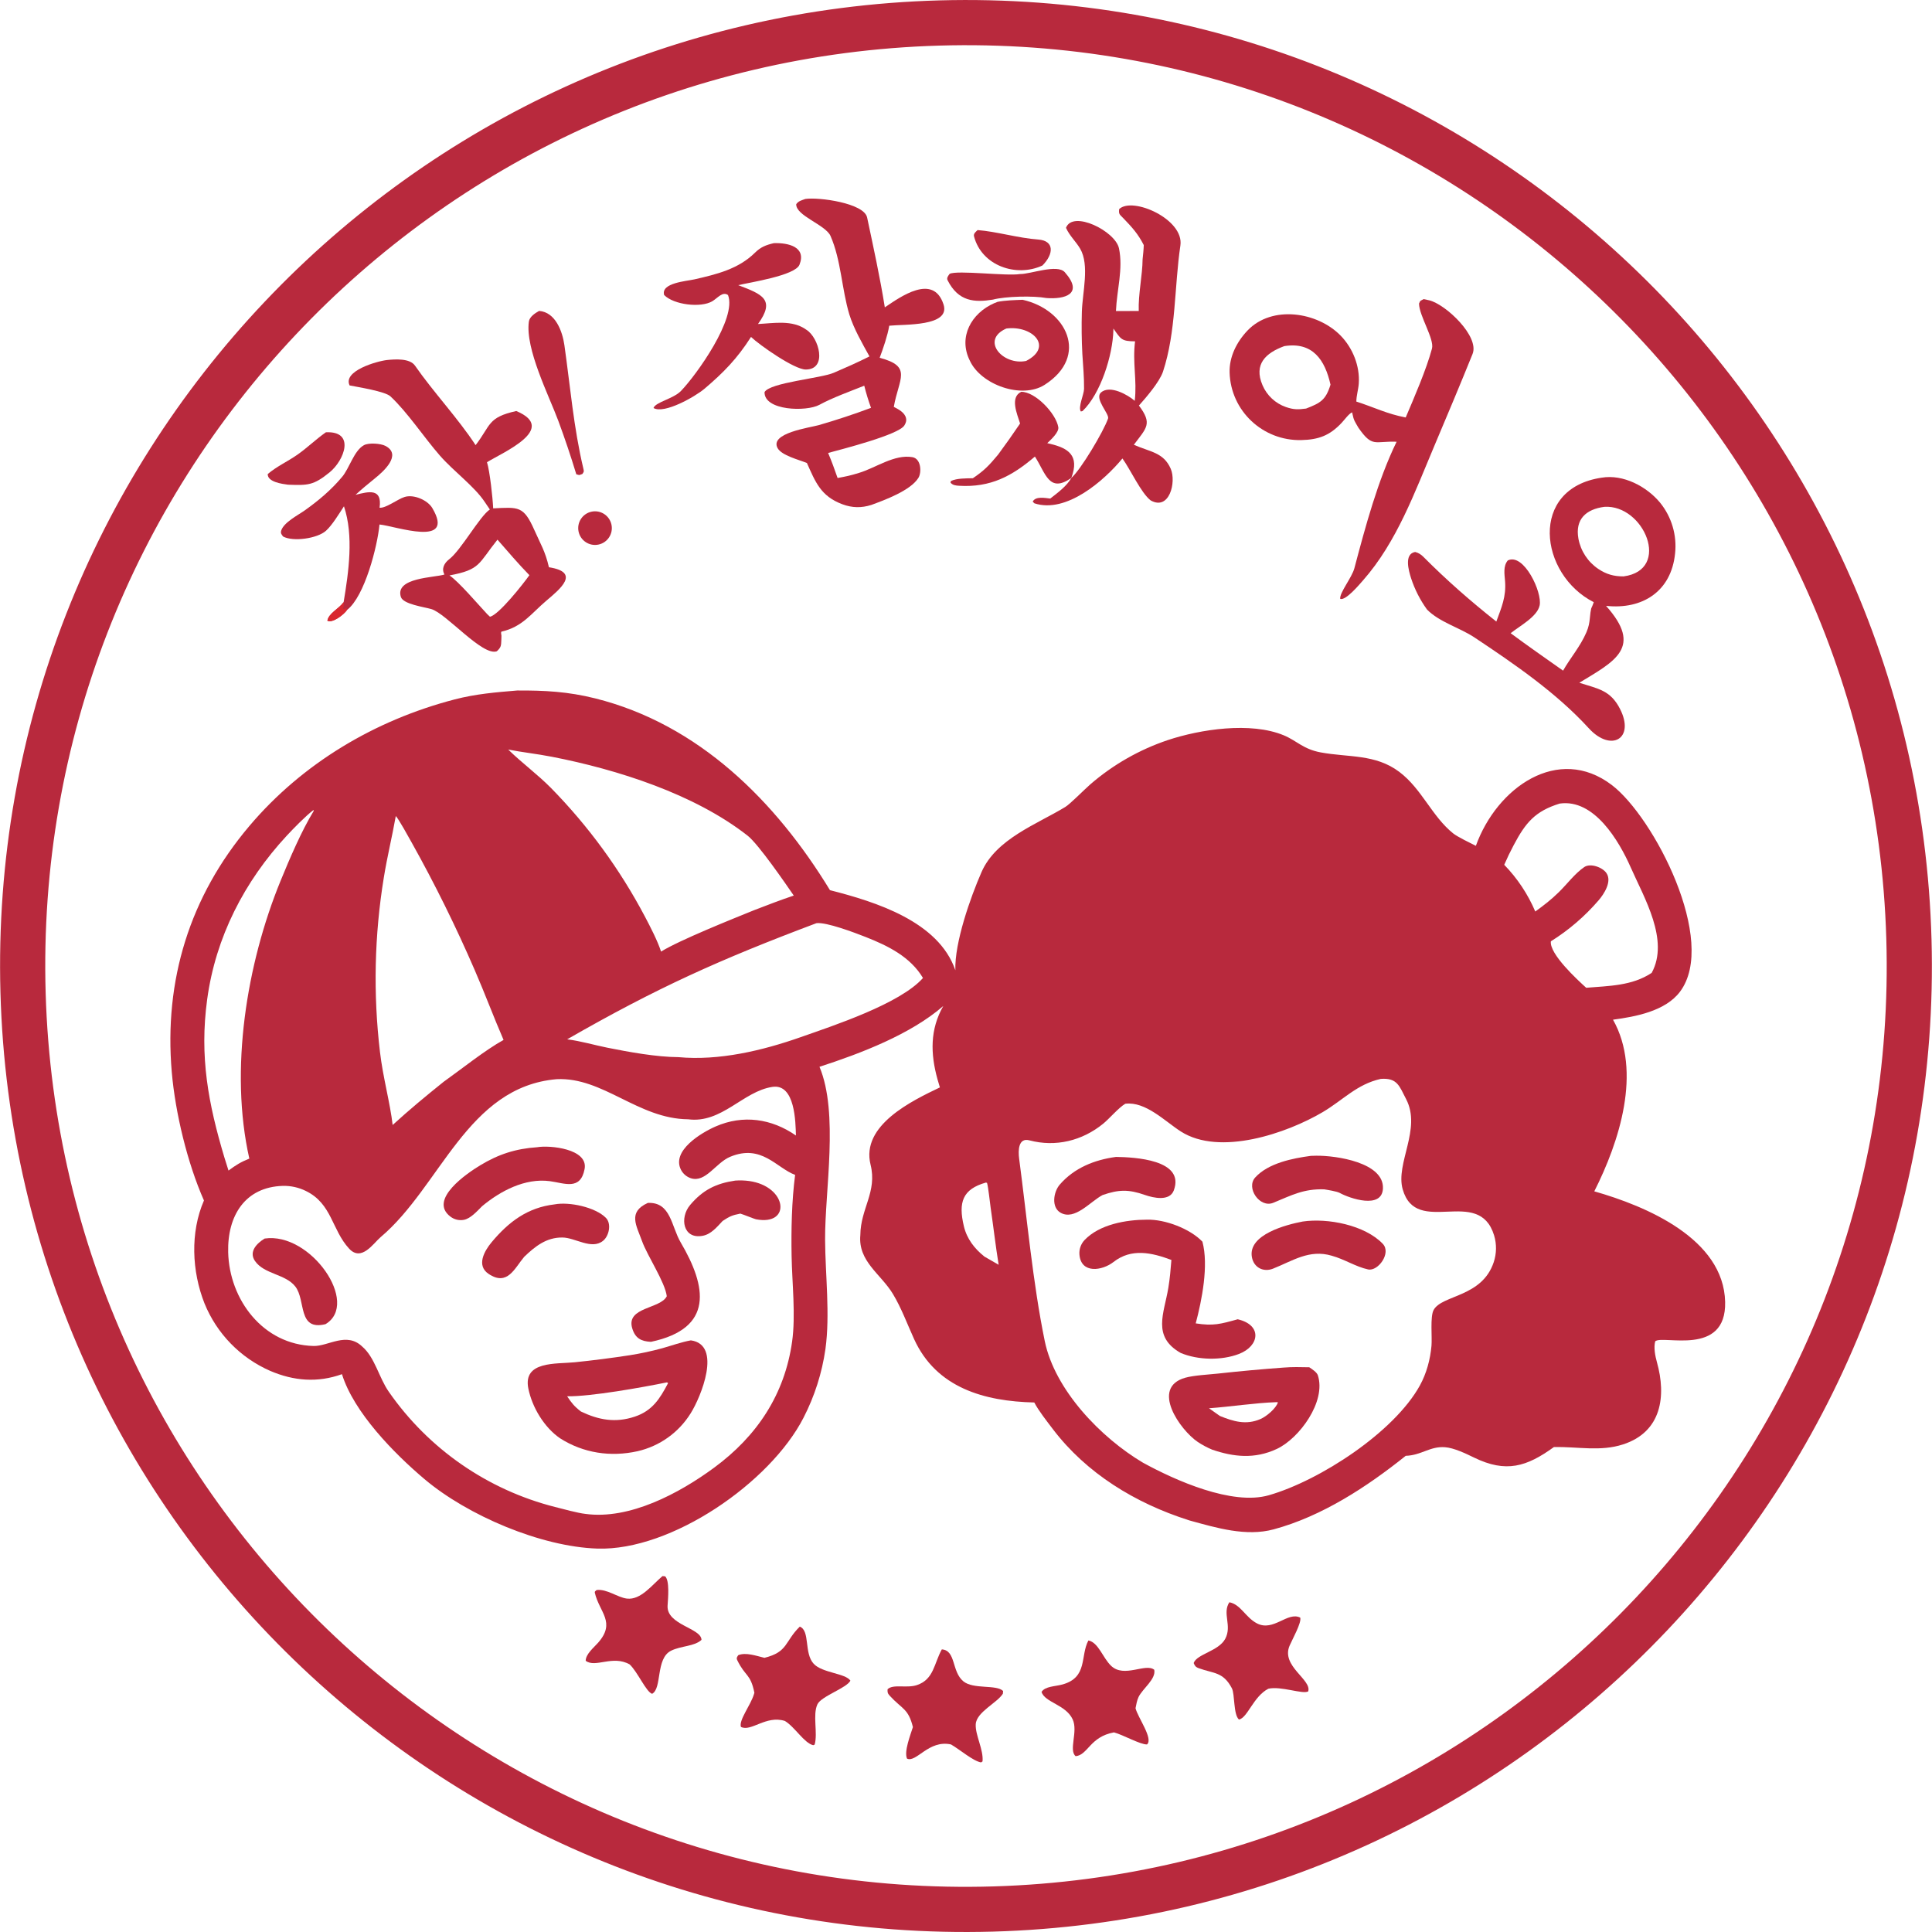
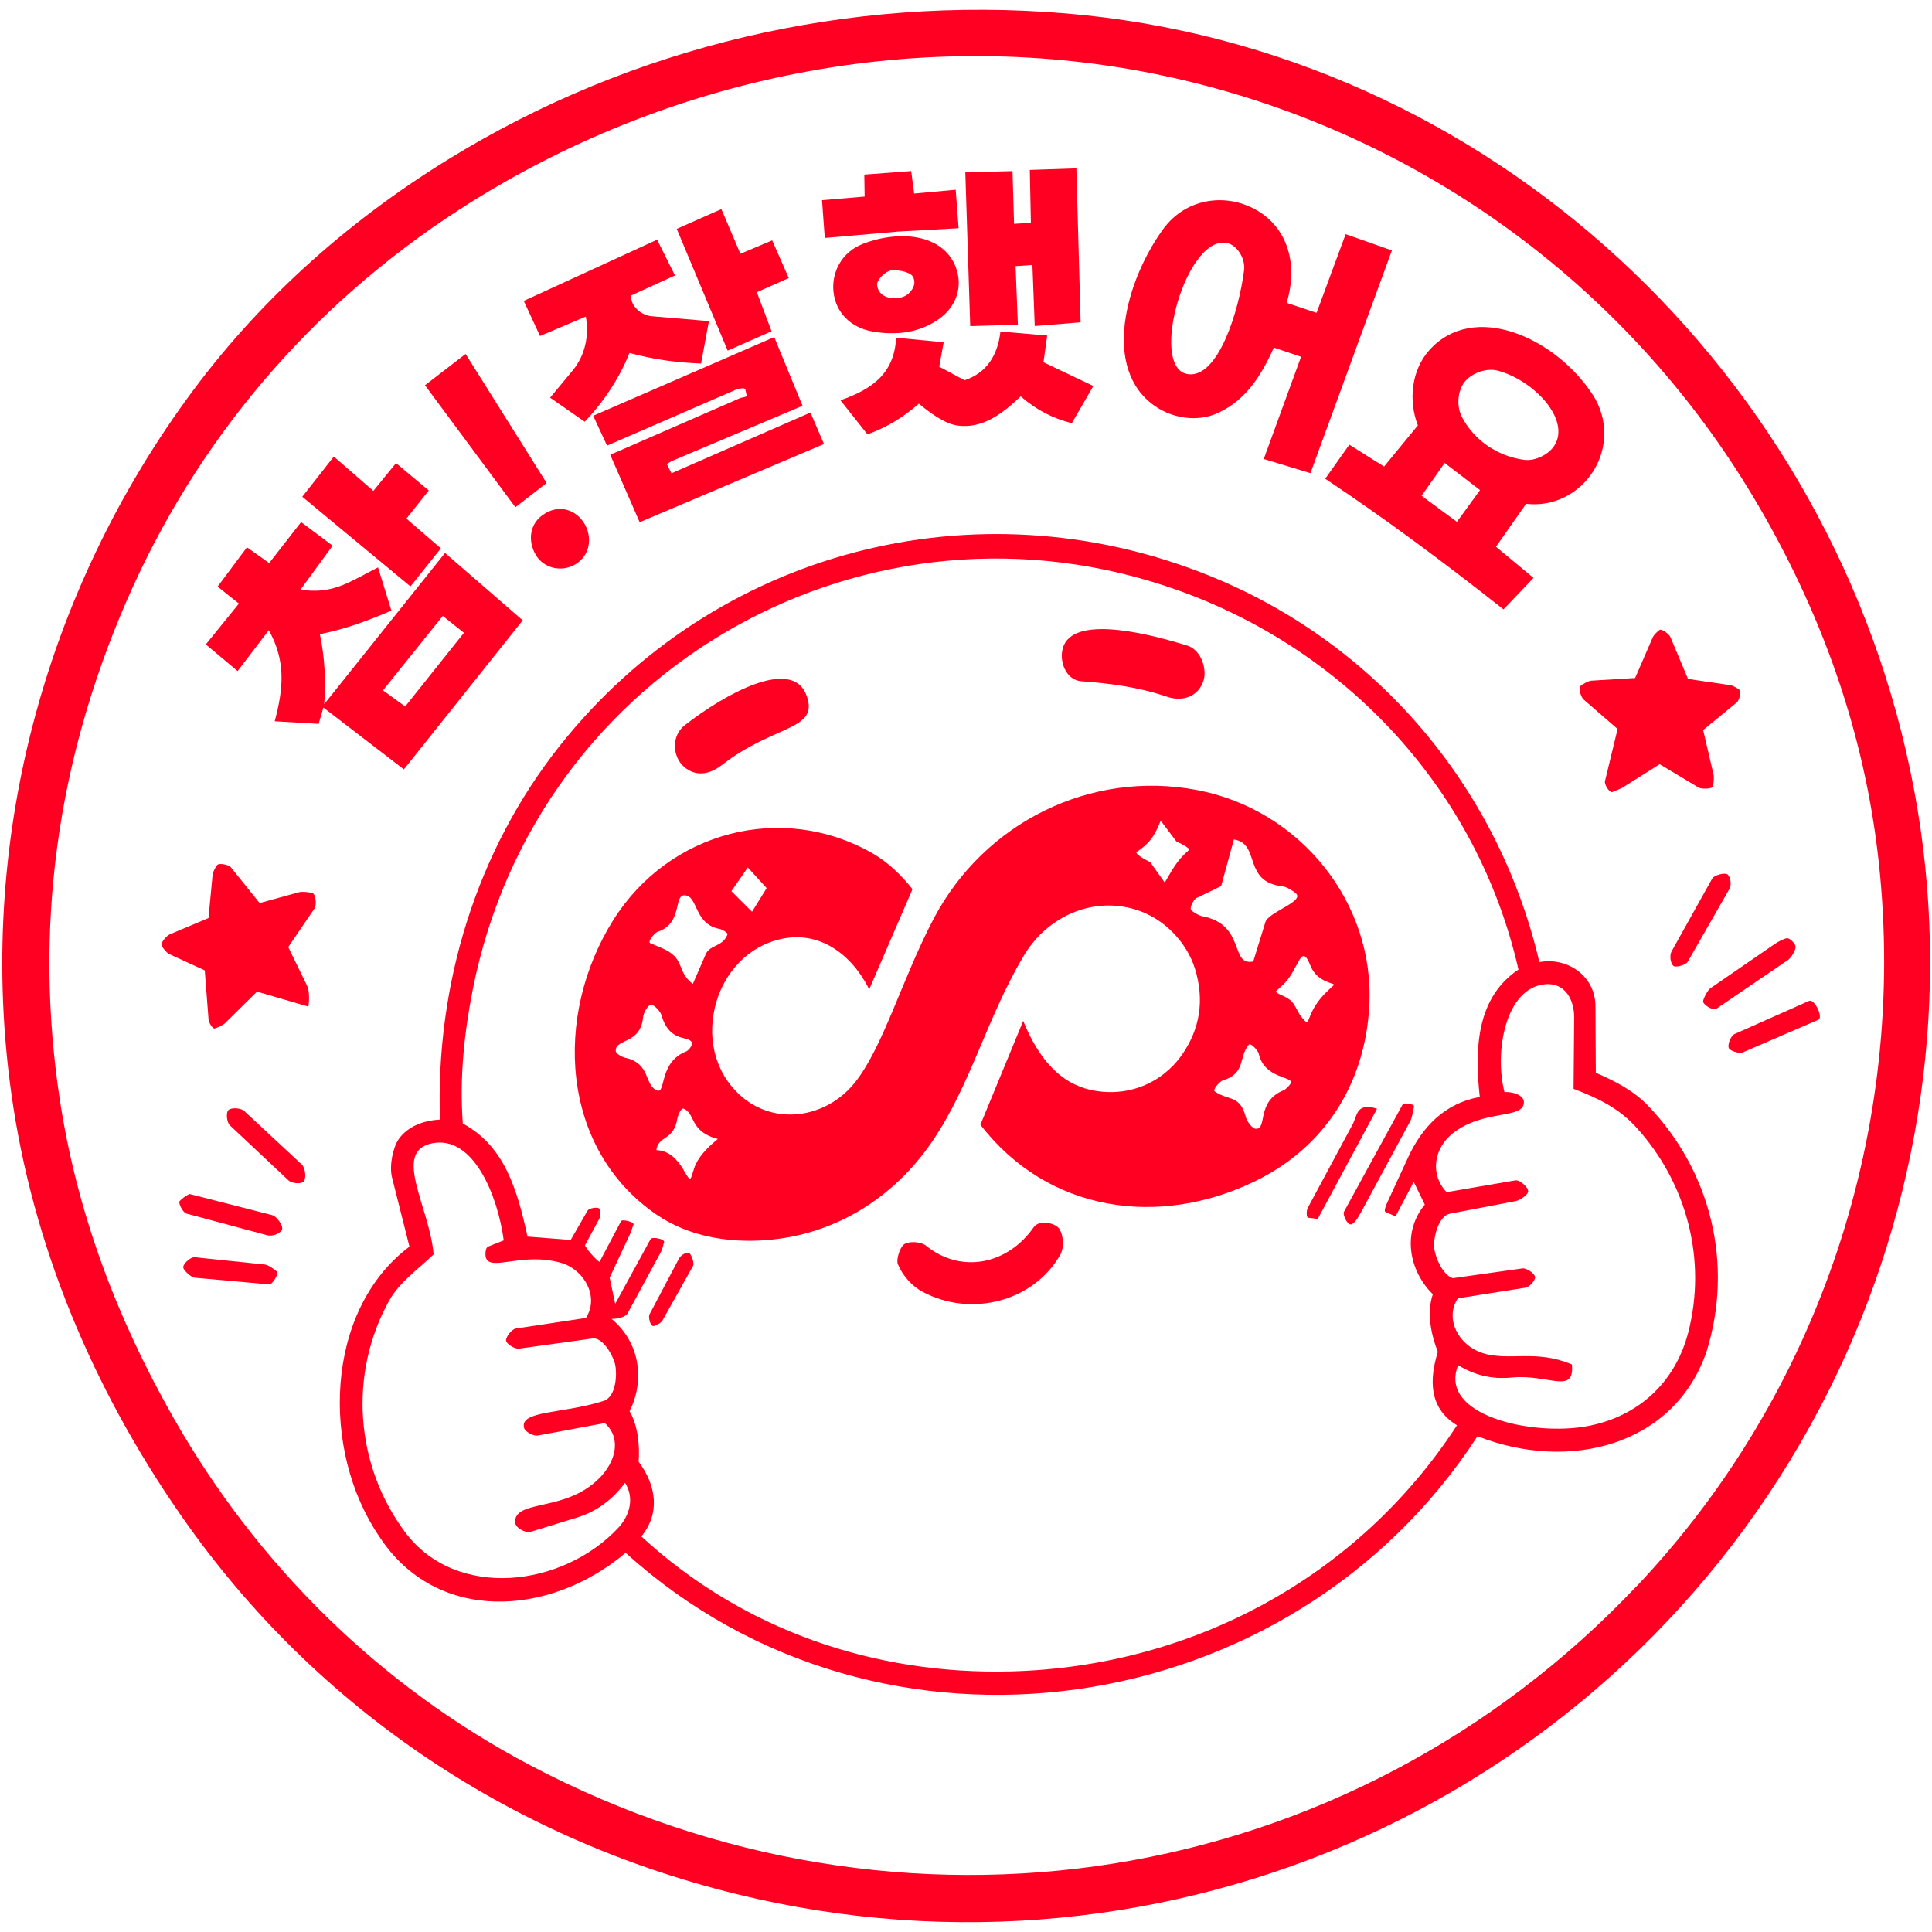
- <svg xmlns="http://www.w3.org/2000/svg" width="647" height="647" viewBox="53.83 39.72 646.6 646.6" fill="none">
-   <path d="M368.328 39.847C546.763 34.99 695.363 175.691 700.27 354.141C705.173 532.593 564.522 681.242 386.091 686.193C207.591 691.147 58.886 550.422 53.98 371.903C49.075 193.387 189.827 44.705 368.328 39.847ZM386.449 671.059C556.49 665.91 690.192 523.927 685.137 353.868C680.082 183.808 538.182 50.019 368.137 54.981C197.958 59.948 64.055 201.992 69.114 372.185C74.173 542.375 216.277 676.212 386.449 671.059Z" fill="#B8293D" />
-   <path d="M226.955 270.814C236.158 270.768 243.947 271.189 252.979 273.441C287.722 282.101 313.524 307.974 331.605 337.642C346.928 341.543 367.982 348.118 373.568 364.452C373.268 355.188 378.62 340.05 382.334 331.568C387.208 320.444 400.834 315.597 410.373 309.786C412.006 308.791 416.758 303.943 418.723 302.236C426.315 295.661 435.113 290.63 444.627 287.427C455.575 283.783 472.377 281.225 483.444 285.798C487.813 287.604 489.97 290.442 495.806 291.526C505.168 293.267 514.125 292.004 522.15 298.055C529.709 303.754 533.04 312.933 540.216 318.671C541.626 319.798 545.954 321.888 547.772 322.798C554.792 303.301 575.309 288.795 593.263 302.446C607.301 313.121 628.857 354.666 616.077 371.643C611.134 378.205 601.06 379.99 593.671 380.991C603.456 398.333 595.742 421.937 587.406 438.437C604.619 443.341 630.722 454.218 631.199 475.473C631.614 493.96 610.209 486.368 607.792 488.634C607.235 490.741 607.785 493.53 608.366 495.608C611.55 506.966 609.949 518.945 597.046 523.126C589.418 525.601 581.979 523.863 573.903 524.007C564.751 530.642 557.86 532.738 547.186 527.549C544.44 526.215 540.469 524.293 537.427 524.069C532.412 523.697 529.579 526.779 524.296 526.953C511.353 537.324 496.261 547.203 480.095 551.565C470.867 554.055 460.959 551.063 451.991 548.602L451.536 548.457C433.82 542.795 417.462 532.861 406.156 517.958C404.267 515.468 401.387 511.819 399.985 509.101C383.357 508.715 367.202 504.27 359.742 487.85C357.427 482.754 355.506 477.493 352.69 472.81C348.622 466.049 340.965 461.922 341.767 453.079C341.832 444.172 347.466 438.639 345.189 429.511C341.889 416.278 359.176 408.072 368.394 403.652C368.105 402.735 367.834 401.809 367.574 400.881C365.218 392.342 365.055 384.262 369.521 376.417C358.564 385.931 341.869 392.288 328.097 396.754C334.601 412.278 329.88 438.249 329.971 454.615C330.037 466.356 331.683 479.639 330.088 491.207C328.942 499.229 326.462 507.002 322.752 514.204C311.604 535.961 278.481 558.803 253.769 558.001C234.869 557.386 210.348 546.947 195.912 534.762C185.702 526.143 172.254 512.408 168.277 499.626C160.167 502.546 152.145 501.917 144.245 498.517C134.253 494.141 126.366 486.036 122.266 475.925C118.027 465.214 117.439 452.198 122.088 441.498C116.53 428.933 112.497 412.162 111.318 398.525C108.667 367.852 117.306 339.766 137.288 316.164C155.083 295.146 179.355 280.731 205.987 273.801C213.077 271.956 219.719 271.419 226.955 270.814ZM249.677 546.379C264.497 548.446 281.194 539.488 292.835 530.92C307.143 520.39 316.433 506.485 318.932 488.735C320.165 479.983 318.928 469.109 318.763 460.144C318.6 451.305 318.801 441.7 319.939 432.926C313.677 430.624 308.752 422.487 298.199 426.874C293.37 428.883 289.988 435.655 285.035 434.047C283.603 433.57 282.416 432.551 281.728 431.206C278.506 424.821 288.56 418.808 293.332 416.726C302.523 412.715 312.027 414.074 320.213 419.751C320.075 415.361 319.979 402.333 312.341 403.479C302.487 404.957 295.402 415.801 284.125 414.323C267.34 414.161 255.657 400.14 240.135 400.899C210.19 403.468 201.277 436.854 181.221 453.759C178.825 455.779 174.825 462.113 170.673 457.615C164.833 451.287 164.959 442.586 156.209 438.318C153.808 437.129 151.155 436.544 148.478 436.609C135.948 436.984 129.896 446.47 130.195 458.814C130.579 474.692 141.872 489.765 158.766 490.191C163.746 490.318 169.817 485.327 175.083 490.408C179.317 494.043 180.65 500.812 183.959 505.52C197.248 524.647 216.994 538.335 239.567 544.067C242.007 544.692 247.303 546.126 249.677 546.379ZM606.614 365.323C612.583 354.36 604.132 340.292 599.597 330.019C595.687 321.163 587.38 306.978 575.814 308.662C567.591 311.204 564.393 315.066 560.425 322.583C559.28 324.727 558.229 326.917 557.264 329.148C561.665 333.675 565.188 338.978 567.656 344.788C570.572 342.676 572.924 340.865 575.529 338.319C578.282 335.629 580.902 332.056 584.053 329.908C586.123 328.498 590.199 330.002 591.482 331.942C593.404 334.764 590.629 338.976 588.84 341.053C584.219 346.419 578.857 351.021 572.873 354.761C572.324 358.994 581.863 367.737 584.696 370.306C592.367 369.663 600.027 369.684 606.614 365.323ZM362.732 367.036C358.501 359.927 351.012 356.254 343.542 353.31C339.843 351.852 330.395 348.269 327.076 348.688C294.716 360.867 273.709 370.302 243.652 387.557C248.192 388.125 252.694 389.48 257.168 390.376C264.384 391.821 273.56 393.487 280.882 393.523C294.487 394.785 309.007 391.334 321.785 386.838C332.776 382.972 355.048 375.676 362.732 367.036ZM130.308 431.481C132.777 429.652 134.367 428.644 137.277 427.481C130.574 397.813 136.377 362.273 147.71 334.566C150.671 327.324 154.734 317.799 158.799 311.168L158.777 310.792C156.221 312.714 152.052 316.985 149.804 319.409C135.598 334.732 125.999 353.368 123.167 374.191C120.556 393.39 123.531 409.073 128.965 427.213L130.308 431.481ZM185.241 416.228C190.887 411.071 196.298 406.601 202.262 401.806C208.24 397.556 216.187 391.164 222.36 387.763C219.027 380.081 216.1 372.181 212.706 364.38C206.399 349.802 199.356 335.554 191.604 321.689C190.817 320.274 187.137 313.604 186.292 312.828C185.067 319.785 183.431 326.333 182.287 333.419C179.131 352.723 178.698 372.373 181.001 391.8C181.965 400.162 184.413 408.917 185.241 416.228ZM223.925 290.576L224.149 290.798C228.381 294.939 233.762 298.911 238.234 303.435C250.737 316.174 261.321 330.664 269.655 346.449C271.44 349.822 273.937 354.656 275.072 358.196C281.311 354.338 298.921 347.297 306.302 344.301C310.692 342.623 315.026 340.933 319.487 339.446C316.794 335.535 307.694 322.261 304.037 319.396C286.26 305.471 260.48 297.261 238.496 292.987C233.397 291.995 228.656 291.51 223.925 290.576ZM383.313 460.285L388.057 463.013C387.035 456.7 386.312 450.34 385.391 444.027C385.091 441.968 384.654 437.393 384.173 435.615L383.805 435.492C375.978 437.707 374.5 442.08 376.419 450.124C377.424 454.33 379.931 457.586 383.313 460.285ZM515.95 400.805C507.932 402.586 503.357 407.877 496.528 411.913C484.557 418.989 462.086 426.74 449.032 418.403C443.706 414.988 437.259 408.296 430.448 409.116C428.266 410.377 424.985 414.244 423.03 415.809C416.024 421.518 407.132 423.697 398.352 421.37C394.623 420.38 394.558 424.814 394.912 427.477C397.524 447.189 399.519 469.247 403.49 488.562C406.861 504.946 422.29 520.907 436.345 529.244C447.131 535.159 466.195 543.691 478.498 540.142C495.625 535.21 520.452 519.006 529.04 503.399C531.263 499.359 532.513 494.697 532.918 490.119C533.17 487.246 532.419 480.362 533.637 478.14C536.426 473.045 549.817 473.934 553.748 462.153C554.716 459.244 554.76 456.111 553.875 453.177C548.755 436.442 527.877 453.871 523.284 437.765C520.802 429.056 529.666 417.605 524.423 407.562C522.175 403.259 521.528 400.389 515.95 400.805Z" fill="#B8293D" />
-   <path d="M285.054 488.311C295.64 489.789 288.37 507.365 284.987 512.717C280.992 519.153 274.591 523.724 267.209 525.411C258.191 527.421 249.049 526.055 241.25 521.072C235.95 517.425 231.944 510.744 230.661 504.474C228.755 495.158 239.945 496.271 246.173 495.643C252.347 495.01 258.504 494.222 264.638 493.279C268.295 492.697 271.917 491.921 275.489 490.945C278.497 490.096 282.047 488.835 285.054 488.311ZM243.636 507.025C245.14 509.273 246.02 510.401 248.255 512.124C254.218 514.968 259.797 516.009 266.311 513.826C272.227 511.846 274.723 507.748 277.419 502.628C276.994 502.328 277.207 502.357 276.809 502.414C269.034 504.004 251.443 507.166 243.636 507.025Z" fill="#B8293D" />
-   <path d="M270.647 442.31C278.376 441.949 278.477 450.159 281.64 455.529C290.366 470.348 292.853 484.301 271.692 488.803C268.435 488.641 266.427 487.65 265.419 484.261C263.297 477.124 274.876 477.821 276.988 473.543C276.41 468.813 270.481 460.039 268.706 455.095C266.838 449.892 263.845 445.375 270.647 442.31Z" fill="#B8293D" />
-   <path d="M233.615 423.67C237.791 422.93 250.767 424.183 249.483 430.963C248.099 438.262 242.737 435.682 237.861 435.032C229.494 433.919 221.23 438.378 215.195 443.393C213.509 445.063 211.326 447.574 209.03 447.983C207.463 448.265 205.85 447.871 204.586 446.902C197.068 441.214 210.208 432.347 214.524 429.738C220.731 425.983 226.465 424.158 233.615 423.67Z" fill="#B8293D" />
-   <path d="M239.455 442.797C244.338 441.872 253.055 443.722 256.607 447.303C258.527 449.24 257.702 453.323 255.681 454.975C251.815 458.133 246.306 453.88 242.024 453.891C236.695 453.826 232.886 456.89 229.289 460.33C226.025 464.186 223.673 470.286 217.353 466.065C213.178 463.279 215.911 458.408 218.366 455.466C224.1 448.597 230.412 443.859 239.455 442.797Z" fill="#B8293D" />
-   <path d="M142.404 454.235C157.775 451.962 174.417 475.989 162.751 482.898C153.374 485.175 156.25 474.941 152.683 470.316C149.401 466.062 142.221 466.221 139.143 461.715C137.013 458.597 139.851 455.767 142.404 454.235Z" fill="#B8293D" />
-   <path d="M299.885 434.84C301.439 434.724 303 434.775 304.544 434.981C317.362 436.763 318.784 450.075 306.837 447.788C306.343 447.694 302.628 446.183 301.603 445.887C298.778 446.44 297.992 446.837 295.673 448.355C293.763 450.382 291.851 452.774 289.034 453.309C282.379 454.578 281.216 447.249 284.799 443.007C289.082 437.941 293.508 435.78 299.885 434.84Z" fill="#B8293D" />
-   <path d="M483.313 497.428C486.377 497.175 488.957 497.255 492.014 497.316C492.939 497.934 494.551 498.964 494.89 500.005C497.748 508.789 488.686 521.119 481.171 524.639C473.702 528.14 466.631 527.313 459.527 524.892C457.847 524.191 456.239 523.334 454.722 522.33C448.77 518.329 438.783 504.128 450.508 500.818C453.327 500.023 458.306 499.755 461.334 499.441C468.647 498.635 475.975 497.963 483.313 497.428ZM458.461 511.037L462.085 513.606C466.645 515.464 470.909 516.732 475.707 514.633C477.706 513.758 480.893 511.102 481.532 509.035L481.008 508.995C473.659 509.248 465.847 510.506 458.461 511.037Z" fill="#B8293D" />
-   <path d="M437.728 447.918C443.73 447.781 452.073 450.907 456.257 455.283C458.386 463.237 456.08 474.847 454.014 482.627C459.885 483.549 462.317 482.855 468.058 481.254C476.347 483.158 475.411 490.205 468.481 492.861C462.653 495.094 454.769 494.957 448.966 492.514C439.34 487.029 443.416 479.339 444.843 470.764C445.36 467.67 445.627 464.527 445.873 461.397C439.293 458.94 432.511 457.386 426.509 462.073C422.679 465.058 415.641 466.088 415.095 459.623C414.95 457.831 415.568 456.06 416.797 454.748C421.841 449.454 430.762 447.933 437.728 447.918Z" fill="#B8293D" />
-   <path d="M489.808 448.54C498.166 447.304 510.596 449.711 516.604 455.984C519.578 459.056 515.04 465.3 511.69 464.57C507.521 463.659 503.878 461.184 499.517 459.977C492.023 457.755 486.459 461.712 479.883 464.313C476.638 465.596 473.426 463.923 472.808 460.436C471.464 452.858 484.453 449.559 489.808 448.54Z" fill="#B8293D" />
-   <path d="M492.566 426.559C493.155 426.537 493.744 426.519 494.336 426.512C501.046 426.432 517.078 428.795 516.67 437.501C516.341 444.518 505.512 440.793 502.217 438.971C501.241 438.437 498.101 437.942 496.996 437.764C490.105 437.559 486.156 439.716 479.945 442.278C475.442 444.103 470.741 437.284 473.928 433.79C478.326 428.969 486.492 427.368 492.566 426.559Z" fill="#B8293D" />
-   <path d="M427.345 426.916C433.376 427.01 450.51 427.776 446.683 438.107C445.296 441.851 439.919 440.666 437.025 439.654C431.554 437.742 428.263 437.797 422.828 439.683C418.644 441.909 413.542 448.272 408.794 445.598C405.622 443.81 406.363 438.649 408.534 436.152C413.365 430.591 420.165 427.87 427.345 426.916Z" fill="#B8293D" />
-   <path d="M589.884 199.588C597.089 198.379 604.93 202.517 609.429 207.959C613.306 212.738 615.112 218.871 614.44 224.989C613.154 237.656 603.521 243.804 591.344 242.489C603.777 256.417 594.329 260.975 582.401 268.222C588.692 270.261 592.8 270.692 596.002 276.955C601.129 286.983 592.995 291.586 585.563 283.453C574.694 271.557 560.635 261.928 547.284 253.051C542.33 249.756 535.591 247.96 531.425 243.721C529.109 240.524 527.31 236.984 526.085 233.231C525.279 230.676 523.671 225.137 527.45 224.451C528.498 224.705 529.405 225.274 530.164 226.038C537.976 233.889 545.929 240.853 554.619 247.737C556.371 242.978 557.95 239.416 557.542 234.213C557.35 231.823 556.87 229.212 558.449 227.293C563.8 224.661 570.069 237.967 569.112 242.361C568.288 246.136 562.517 249.163 559.414 251.64C565.09 255.849 571.186 260.094 576.96 264.169C579.406 259.856 582.694 256.144 584.75 251.382C586.365 247.652 585.581 245.769 586.65 242.415C585.433 246.228 588.378 238.165 587.232 241.259C568.924 231.96 565.383 203.187 589.884 199.588ZM597.205 232.626C613.342 230.468 604.019 208.494 590.773 209.346C584.649 210.158 580.92 213.471 582.094 220.012C582.867 224.148 585.274 227.799 588.768 230.141C591.471 231.944 593.989 232.639 597.205 232.626Z" fill="#B8293D" />
-   <path d="M530.292 139.822C530.946 139.94 531.6 140.082 532.247 140.247C537.822 141.692 549.031 152.321 546.664 158.191C542.559 168.358 538.234 178.648 533.956 188.754C527.347 204.359 521.36 221.066 510.014 233.953C508.811 235.318 504.233 240.804 502.379 240.161C502.036 238.195 506.278 233.05 507.113 229.9C510.762 216.12 514.961 200.444 521.244 187.562C513.855 187.268 513.187 189.651 508.464 182.87C507.33 180.895 506.896 180.452 506.455 178.18L506.376 177.734C505.36 178.032 503.789 180.256 502.849 181.236C498.853 185.498 495.124 186.875 489.328 187.007C476.49 187.3 465.73 177.266 465.354 164.4C465.202 159.12 467.735 154.142 471.341 150.349C479.533 141.735 494.781 144.088 502.542 152.075C506.578 156.222 508.992 162.255 508.583 168.085C508.443 170.121 507.789 172.049 507.767 174.118C513.761 176.037 517.985 178.245 524.29 179.438C527.094 172.849 531.217 163.361 533.081 156.391C533.941 153.177 528.785 145.398 528.746 141.312C529.338 140.082 528.919 140.63 530.292 139.822ZM490.951 176.458C495.749 174.584 497.527 173.65 499.12 168.457C497.277 160.195 493.166 154.046 483.655 155.56C477.48 157.828 473.35 161.574 476.357 168.622C477.816 172.054 480.656 174.711 484.179 175.94C486.752 176.843 488.313 176.814 490.951 176.458Z" fill="#B8293D" />
-   <path d="M183.352 160.213C186.156 159.929 190.989 159.597 192.723 162.095C198.854 170.928 207.188 179.795 213.005 188.7C218.141 182.053 216.946 179.411 226.632 177.281C240.762 183.26 222.011 191.161 216.818 194.417C217.762 197.406 218.754 206.533 218.883 209.859C227.401 209.445 229.065 209.004 232.644 217.066C234.827 221.984 236.286 224.159 237.544 229.567C248.255 231.231 241.297 236.847 236.7 240.745C231.597 245.072 228.712 249.493 221.706 251.106C221.379 251.181 221.613 252.109 221.654 252.502C221.647 252.947 221.635 253.393 221.617 253.838C221.54 255.786 221.577 256.342 220.107 257.687C215.344 259.446 203.217 245.05 198.196 243.57C195.737 242.845 188.771 241.948 187.995 239.512C185.91 232.97 199.344 233.075 202.587 231.994C201.472 230.023 202.559 228.132 204.137 226.914C208.199 223.779 214.332 212.536 217.771 210.234L216.048 207.691C212.549 202.439 205.681 197.489 201.05 192.192C195.742 186.121 190.237 177.731 184.505 172.376C182.699 170.689 173.668 169.281 170.83 168.712C168.519 163.865 179.923 160.598 183.352 160.213ZM216.913 245.282L217.801 246.121C220.748 245.576 229.087 234.94 231.009 232.219C227.175 228.306 223.931 224.433 220.322 220.335C213.867 228.376 214.723 230.358 204.257 232.302C207.253 234.253 214.001 242.19 216.913 245.282Z" fill="#B8293D" />
-   <path d="M323.365 106.305C327.837 105.635 343.017 107.688 344.037 112.504C346.102 122.258 348.399 132.731 349.96 142.586C355.157 139.076 366.175 131.122 369.604 141.586C372.061 149.085 356.415 148.194 351.445 148.728C350.873 152.071 349.428 156.294 348.237 159.463C359.314 162.382 354.628 166.396 352.967 175.89C354.533 176.694 356.613 177.766 357.047 179.631C357.263 180.56 356.984 181.335 356.494 182.117C354.518 185.271 335.553 190.068 330.988 191.315C332.208 194.213 333.122 196.726 334.157 199.701C337.074 199.149 338.282 198.927 341.28 198.002C346.962 196.295 353.122 191.695 359.181 192.719C362.128 193.217 362.334 197.827 361.195 199.663C358.548 203.923 349.824 207.101 345.461 208.707C342.135 209.76 339.057 209.713 335.767 208.49C328.473 205.781 326.721 200.981 323.882 194.673C321.178 193.577 315.443 192.161 314.085 189.709C311.295 184.67 324.763 182.863 327.842 182.005C333.747 180.298 339.585 178.368 345.343 176.217C344.46 173.788 343.704 171.314 343.078 168.805C338.338 170.704 332.491 172.792 328.058 175.209C323.722 177.574 309.57 177.198 309.704 170.951C311.546 167.736 328.478 166.37 332.879 164.478C336.927 162.737 340.836 161.025 344.823 159.003C342.501 154.8 339.56 149.736 338.091 144.981C335.525 136.468 335.347 126.821 331.792 118.698C330.147 114.938 320.143 111.932 320.309 108.052C321.095 106.955 322.065 106.787 323.365 106.305Z" fill="#B8293D" />
-   <path d="M436.623 121.74C434.701 117.976 432.71 115.786 429.805 112.775C428.54 111.465 428.19 111.448 428.392 109.702C432.851 105.419 450.184 113.098 448.883 121.868C446.834 135.68 447.466 150.75 443.065 164.086C441.898 167.585 437.255 172.933 435.004 175.446C439.6 181.584 437.599 182.845 433.306 188.575C438.722 190.99 443.246 191.086 445.645 196.598C447.578 201.04 445.201 210.744 438.928 207.193C435.741 204.748 432.121 196.787 429.483 193.161C423.297 200.628 410.669 211.688 400.01 208.164L399.453 207.597C400.436 205.721 403.558 206.382 405.325 206.578C407.666 204.769 410.958 202.329 412.374 199.686C415.518 196.974 423.16 184.151 424.674 179.789C425.194 178.29 420.038 173.175 422.289 171.105C425.252 168.382 431.431 171.945 433.602 173.874C434.419 166.967 432.804 161.092 433.714 153.962C429.136 153.929 428.999 153.267 426.466 149.68L426.455 150.208C426.246 158.644 422.181 171.518 416.128 177.301L415.561 177.436C414.567 176 416.613 171.773 416.638 169.876C416.692 165.988 416.302 162.072 416.071 158.186C415.825 153.491 415.771 148.788 415.908 144.089C416.078 137.657 418.56 128.474 415.333 122.95C413.953 120.589 411.753 118.604 410.596 115.966C412.862 109.967 427.124 117.083 428.33 122.838C429.776 129.721 427.601 136.843 427.315 143.821L434.943 143.795C434.748 138.231 436.2 131.736 436.229 126.56C436.388 124.96 436.583 123.345 436.623 121.74Z" fill="#B8293D" />
-   <path d="M312.816 121.101C317.653 120.933 323.773 122.344 321.402 128.309C319.95 131.961 304.802 134.221 300.904 135.157C309.024 138.233 313.413 140.005 307.516 148.159C312.705 147.919 319 146.654 323.718 150.092C327.901 152.701 330.892 163.344 323.521 163.392C319.669 163.418 307.891 155.105 305.181 152.487C300.526 159.765 296.02 164.384 289.561 169.86C286.434 172.498 276.123 178.376 272.547 176.272C273.19 174.302 279.196 173.192 281.722 170.578C286.958 165.159 300.521 146.196 297.482 138.47C295.674 137.158 294.019 139.458 292.252 140.523C288.424 142.831 279.326 141.746 276.106 138.457C274.929 134.383 283.598 133.827 286.293 133.208C293.692 131.507 300.945 129.784 306.52 124.278C308.442 122.381 310.224 121.703 312.816 121.101Z" fill="#B8293D" />
-   <path d="M168.945 209.171C167.323 211.632 165.003 215.495 162.925 217.361C160.049 219.943 151.963 221.116 148.577 219.282C148.107 218.633 147.631 218.231 147.961 217.242C148.87 214.513 153.576 212.133 155.763 210.58C160.456 207.249 164.617 203.747 168.296 199.361C170.772 196.477 172.262 190.595 175.609 188.725C177.228 187.82 181.251 188.132 182.815 188.949C188.492 191.915 182.139 197.531 179.357 199.774C177.042 201.64 174.882 203.432 172.815 205.333C177.319 204.188 181.782 203.077 180.864 209.639C182.933 209.889 186.844 206.806 189.226 206.049C192.315 205.067 196.951 207.111 198.51 209.749C206.4 223.094 186.228 215.774 180.839 215.259C180.164 222.457 175.916 239.267 169.992 243.848C168.997 245.355 165.073 248.421 163.396 247.438C163.892 244.906 167.163 243.534 168.834 241.259C170.509 231.195 172.266 219.021 168.945 209.171Z" fill="#B8293D" />
-   <path d="M168.833 241.26C169.029 242.251 168.923 242.426 168.594 243.381L169.09 243.644L169.745 243.073L169.99 243.849C168.995 245.355 165.071 248.422 163.395 247.439C163.891 244.907 167.162 243.535 168.833 241.26Z" fill="#D9272F" />
-   <path d="M387.71 140.741C390.156 140.236 393.542 140.15 396.093 140.055C410.763 143.327 418.502 158.858 403.464 168.499C395.804 173.411 382.099 168.472 378.42 160.434C374.428 152.507 378.955 144.535 386.547 141.202C386.93 141.035 387.316 140.882 387.71 140.741ZM397.249 160.522C406.521 155.743 399.305 148.525 390.622 149.671C381.871 153.528 389.437 162.131 397.249 160.522Z" fill="#B8293D" />
-   <path d="M465.27 575.967C469.086 576.682 470.675 581.04 474.513 583.035C480.03 585.901 484.749 578.984 488.984 581.098C489.526 582.713 486.35 588.34 485.425 590.504C482.502 597.352 492.948 601.876 491.651 605.804C489.783 606.831 482.56 603.94 478.318 604.901C473.27 607.535 471.409 614.596 468.482 615.221C466.582 613.534 467.134 606.686 466.112 604.746C463.178 599.177 460.02 599.867 455.001 598.024C453.917 597.627 453.682 597.15 453.328 596.304C454.376 593.276 461.671 592.351 463.89 588.199C466.249 583.783 462.817 579.692 465.27 575.967Z" fill="#B8293D" />
-   <path d="M321.509 584.111C325.036 585.535 322.836 592.983 326.175 596.571C329.022 599.632 336.8 599.718 338.445 602.197C337.229 604.658 328.64 607.423 327.399 610.126C325.744 613.732 327.577 619.655 326.482 623.604L325.986 623.807C322.93 623.052 319.893 617.743 316.522 615.691C310.22 613.656 305.175 619.452 301.795 617.671C301.063 615.376 305.053 610.436 306.159 606.751L306.309 606.241C304.981 599.74 303.277 600.94 300.562 595.324C300.196 594.569 300.563 594.24 300.898 593.677C303.451 592.636 306.873 593.886 309.672 594.558C317.644 592.589 316.387 589.102 321.509 584.111Z" fill="#B8293D" />
-   <path d="M418.092 588.752C421.441 589.388 422.908 594.577 425.687 597.233C430.077 601.428 437.202 596.196 440.136 598.559C440.779 601.703 436.201 604.879 434.864 607.709C434.351 608.793 434.095 610.257 433.867 611.435C434.691 614.647 439.901 621.668 437.708 623.547C435.41 623.602 429.701 620.32 426.655 619.511C418.594 620.967 417.954 627.092 413.828 627.475C411.407 625.474 414.713 619.197 412.823 615.142C410.525 610.202 403.534 609.534 402.406 605.978C403.649 604.03 406.992 604.168 409.514 603.449C417.94 601.056 415.327 593.912 418.092 588.752Z" fill="#B8293D" />
-   <path d="M275.546 567.207L276.432 567.276C278 568.75 277.401 574.763 277.257 577.097C276.856 583.555 288.574 584.592 288.6 588.549C286.271 590.753 281.753 590.533 278.446 592.166C273.189 594.761 275.487 604.756 272.082 606.603C270.069 605.97 267.281 599.339 264.567 596.766C258.84 593.532 253.088 598.042 249.852 595.545C249.856 593.29 252.593 591.111 253.992 589.517C260.046 582.634 254.423 579.363 252.905 572.776C252.801 572.324 253.107 572.223 253.511 571.872C256.917 571.431 260.539 574.355 263.631 574.734C268.266 575.302 272.057 570.163 275.546 567.207Z" fill="#B8293D" />
-   <path d="M369.035 591.736C373.815 592.069 372.258 599.104 376.225 602.407C379.585 605.201 387.318 603.408 389.551 605.663L389.471 606.574C387.513 609.689 380.597 612.717 380.388 616.808C380.203 620.454 383.04 625.289 382.664 629.224L382.173 629.564C379.575 629.159 375.112 625.289 372.113 623.551C364.637 621.899 360.538 629.737 357.391 628.295C356.331 625.964 358.52 620.392 359.361 617.74C357.834 611.488 355.752 611.77 351.642 607.286C350.827 606.397 350.844 606.05 350.88 605.078C352.753 603.238 357.275 604.836 360.717 603.676C366.383 601.768 366.393 596.51 369.035 591.736Z" fill="#B8293D" />
-   <path d="M395.232 181.46C394.25 178.283 391.738 172.711 395.608 170.856C400.273 170.781 407.25 178.074 408.023 182.685C408.305 184.376 405.508 186.91 404.323 188.033C410.123 189.32 414.943 191.242 412.818 198.357C412.681 198.804 412.533 199.248 412.374 199.688C404.901 204.886 403.828 198.136 400.193 192.522C392.508 199.092 385.339 202.912 374.857 202.298C373.715 202.232 372.678 202.13 371.938 201.234L372.086 200.706C374.102 199.748 377.144 199.834 379.431 199.774C383.33 197.131 384.851 195.486 387.879 191.864C390.405 188.449 392.855 184.98 395.232 181.46Z" fill="#B8293D" />
-   <path d="M234.264 143.775C239.72 144.199 242.062 150.592 242.722 155.239C244.686 169.073 245.813 182.849 249.064 196.522C249.33 197.639 249.272 197.534 248.745 198.346C247.387 198.812 248.044 198.8 246.706 198.454C244.884 192.449 242.883 186.5 240.706 180.615C237.523 172.057 229.557 156.424 230.832 147.341C231.059 145.73 232.9 144.536 234.264 143.775Z" fill="#B8293D" />
-   <path d="M386.166 139.99C380.038 140.988 374.585 140.716 370.961 133.496C370.571 132.721 371.207 131.976 371.655 131.37C374.181 130.07 390.733 132.181 395.199 131.437C398.599 131.529 407.665 127.955 410.205 130.835C416.695 138.193 410.082 139.941 404.023 139.463C399.712 138.656 390.307 138.888 386.166 139.99Z" fill="#B8293D" />
-   <path d="M162.896 184.398C172.82 183.91 169.109 193.756 164.147 197.799C158.706 202.232 156.834 202.161 150.228 201.939C148.251 201.68 143.318 201.028 143.436 198.37C146.616 195.697 150.052 194.218 153.401 191.87C156.679 189.572 159.593 186.707 162.896 184.398Z" fill="#B8293D" />
-   <path d="M381.015 116.721C387.263 117.197 394.692 119.41 401.297 119.886C406.771 120.281 406.529 124.757 402.706 128.579C393.998 132.634 382.377 128.688 379.812 118.822C379.566 117.881 380.441 117.273 381.015 116.721Z" fill="#B8293D" />
-   <path d="M251.791 210.97C254.828 210.318 257.818 212.251 258.472 215.288C259.125 218.325 257.194 221.317 254.157 221.972C251.119 222.628 248.124 220.694 247.471 217.655C246.817 214.616 248.752 211.622 251.791 210.97Z" fill="#B8293D" />
-   <path d="M386.164 139.99C390.305 138.888 399.71 138.656 404.021 139.463C401.492 139.662 398.362 139.529 396.09 140.055C393.539 140.151 390.153 140.236 387.707 140.741C387.057 140.139 387.042 140.207 386.164 139.99Z" fill="#F3BFC4" fill-opacity="0.02" />
+ <svg xmlns="http://www.w3.org/2000/svg" width="186" height="186" viewBox="13.9 13.3 186 186" fill="none">
+   <path d="M86.815 196.118C64.625 191.185 45.208 178.683 31.995 160.144C23.504 148.226 17.466 134.551 15.191 119.921C11.45 95.837 17.625 71.38 31.864 51.743C38.62 42.423 47.184 34.738 57.005 28.674C74.797 17.695 95.627 12.851 116.454 14.586C157.282 17.985 190.642 49.35 198.167 89.286C201.876 108.969 198.836 129.375 190.051 146.999C171.029 185.153 128.516 205.394 86.816 196.123L86.815 196.118ZM171.512 165.964C189.097 147.363 197.52 121.876 194.786 96.413C193.436 83.807 189.227 72.104 182.76 61.252C170.357 40.449 149.886 25.744 126.138 20.635C102.808 15.614 78.151 20.526 58.104 33.491C43.877 42.693 32.83 55.633 26.081 71.169C19.333 86.706 17.168 102.767 19.654 119.141C21.311 130.043 25.127 140.146 30.524 149.659C38.606 163.913 50.413 175.578 64.896 183.224C100.591 202.074 143.671 195.408 171.506 165.96L171.512 165.964Z" fill="#FF0022" />
+   <path d="M156.141 151.571C138.169 179.263 98.722 185.089 74.133 162.793C66.771 168.998 55.878 169.621 50.413 161.219C44.8 153.002 45.11 139.487 53.32 133.318L51.642 126.661C51.353 125.518 51.742 123.723 52.301 122.946C53.142 121.775 54.597 121.17 56.259 121.086C55.825 108.133 59.749 95.207 67.841 85.038C82.775 66.267 107.787 59.783 130.014 68.599C146.107 74.984 158.091 88.827 162.1 105.925C164.775 105.425 167.484 107.236 167.499 110.154L167.533 116.582C169.393 117.383 171.174 118.291 172.608 119.794C178.669 126.139 180.8 135.081 178.192 143.433C175.074 152.491 164.972 155.048 156.135 151.567L156.141 151.571ZM72.777 140.277C75.493 142.515 76.012 146.177 74.511 149.159C75.339 150.59 75.494 152.519 75.386 154.024C77.095 156.321 77.474 158.98 75.644 161.218C85.446 170.245 98.087 174.549 111.191 174.212C128.636 173.766 144.638 165.162 154.17 150.516C151.425 148.861 151.514 146.065 152.324 143.449C151.694 141.849 151.223 139.701 151.843 137.903C149.488 135.572 148.898 131.886 151.071 129.274L150.005 127.083L148.257 130.401L147.287 129.984C147.115 129.911 147.328 129.348 147.434 129.123L149.47 124.714C150.847 121.733 153.048 119.493 156.364 118.909C155.811 113.968 156.171 109.263 160.087 106.642C156.159 89.416 143.612 75.995 127.441 70.175C97.655 59.461 65.566 77.487 59.416 108.56C58.603 112.667 58.127 117.021 58.455 121.464C62.502 123.644 63.711 127.9 64.686 132.35L68.843 132.675L70.469 129.848C70.611 129.596 71.536 129.453 71.62 129.702C71.683 129.887 71.709 130.43 71.599 130.634L70.216 133.193C70.393 133.591 71.263 134.572 71.615 134.79L73.692 130.864C73.809 130.642 74.976 130.948 74.89 131.2L74.589 132.031L72.593 136.31L73.127 138.824L76.533 132.596C76.682 132.322 77.904 132.588 77.835 132.878C77.785 133.098 77.63 133.641 77.517 133.851L74.329 139.727C74.132 140.086 73.467 140.267 72.762 140.279L72.777 140.277ZM72.142 150.302L65.662 151.506C65.277 151.577 64.456 151.15 64.356 150.78C63.893 149.074 68.027 149.439 72.01 148.173C73.223 147.785 73.322 145.596 73.123 144.675C72.936 143.825 71.936 142.02 70.938 142.16L63.872 143.139C63.505 143.192 62.712 142.75 62.63 142.392C62.548 142.035 63.174 141.262 63.551 141.203L70.305 140.184C71.621 138.169 70.153 135.505 67.877 134.868C64.186 133.834 61.174 135.707 60.69 134.413C60.586 134.142 60.621 133.413 60.888 133.311L62.396 132.717C61.822 128.404 59.487 122.608 55.54 123.361C51.593 124.115 55.264 129.487 55.646 134.065C54.123 135.538 52.364 136.712 51.348 138.552C47.439 145.61 48.095 154.377 52.909 160.817C57.815 167.375 68.072 166.112 73.418 160.393C74.534 159.2 74.995 157.522 74.078 156.059C72.855 157.682 71.337 158.819 69.45 159.401L65.054 160.753C64.441 160.94 63.415 160.342 63.476 159.733C63.68 157.614 68.507 158.892 71.733 155.47C73.034 154.091 73.837 151.88 72.132 150.304L72.142 150.302ZM156.584 143.555C159.213 144.389 161.703 143.168 165.235 144.663C165.498 147.61 163.003 145.577 159.445 145.918C157.496 146.108 155.887 145.692 154.279 144.739C152.334 149.556 161.378 151.598 166.732 150.597C171.621 149.682 175.186 146.399 176.434 141.577C178.231 134.603 176.319 127.238 171.469 121.878C169.782 120.01 167.799 119.039 165.393 118.126L165.45 111.264C165.462 109.585 164.603 107.859 162.61 108.061C158.837 108.445 157.748 114.55 158.739 118.435C159.696 118.39 160.609 118.811 160.611 119.394C160.616 121.111 156.779 120.035 153.765 122.409C151.905 123.873 151.567 126.413 153.172 128.073L159.793 126.938C160.214 126.866 161.142 127.672 161.01 128.076C160.897 128.41 160.181 128.868 159.821 128.935L153.511 130.141C152.376 130.356 151.898 132.44 151.971 133.376C152.043 134.313 152.8 136.051 153.761 136.356L160.472 135.413C160.859 135.356 161.672 135.914 161.689 136.256C161.707 136.599 161.131 137.214 160.749 137.274L154.253 138.294C152.963 140.249 154.311 142.82 156.603 143.547L156.584 143.555Z" fill="#FF0022" />
+   <path d="M135.563 57.5L139.158 47.648L136.535 46.766C135.332 49.47 133.86 51.781 131.212 53.034C129.193 53.989 126.776 53.557 125.121 52.417C119.911 48.841 122.277 40.309 125.889 35.346C128.045 32.386 131.882 31.837 134.836 33.508C137.887 35.235 138.896 38.777 137.768 42.458L140.652 43.419L143.45 35.845L147.903 37.409L140.062 58.854L135.572 57.493L135.563 57.5ZM133.673 39.306C133.807 38.251 133.07 37.025 132.197 36.747C128.203 35.476 124.391 48.791 128.274 49.322C131.181 49.722 133.178 43.255 133.673 39.306Z" fill="#FF0022" />
+   <path d="M45.031 81.43L44.576 82.989L40.349 82.738C41.175 79.609 41.452 76.981 39.78 73.971L36.776 77.907L33.715 75.341L36.901 71.41L34.851 69.775L37.675 65.989L39.813 67.506L42.888 63.563L45.924 65.834L42.831 70.064C45.911 70.547 47.482 69.354 50.296 67.923L51.582 72.083C49.079 73.167 47.005 73.889 44.696 74.356C45.162 76.562 45.278 78.772 45.117 81.085L56.745 66.534L64.224 73.022L52.783 87.371L45.047 81.427L45.031 81.43ZM52.911 81.317L58.563 74.225L56.53 72.597L50.773 79.765L52.911 81.317Z" fill="#FF0022" />
+   <path d="M161.535 68.935L158.649 71.968C152.953 67.48 147.59 63.462 141.484 59.39L143.807 56.112L147.15 58.217L150.403 54.255C149.47 51.855 149.797 48.946 151.47 47.055C155.752 42.209 163.656 45.818 167.231 51.293C168.736 53.6 168.67 56.407 167.348 58.569C165.957 60.84 163.432 62.119 160.823 61.803L157.92 65.938L161.529 68.931L161.535 68.935ZM158.101 48.988C156.938 48.677 155.521 49.26 154.881 50.097C154.24 50.935 154.093 52.394 154.653 53.464C155.82 55.7 158.089 57.225 160.619 57.571C161.713 57.718 162.999 57.039 163.526 56.226C165.155 53.749 161.616 49.929 158.095 48.984L158.101 48.988ZM154.165 63.537L156.387 60.483L152.983 57.873L150.759 61.03L154.16 63.538L154.165 63.537Z" fill="#FF0022" />
+   <path d="M93.222 56.051L75.483 63.575L72.648 57.085L85.201 51.606C85.401 51.567 85.814 51.511 85.782 51.383L85.654 50.786C85.61 50.592 84.967 50.723 84.77 50.808L72.342 56.204L71.008 53.327L88.439 45.752L91.162 52.37L78.667 57.648C78.591 57.682 78.071 57.931 78.124 58.03L78.546 58.866L91.924 53.018L93.227 56.046L93.222 56.051Z" fill="#FF0022" />
+   <path d="M117.935 44.33L113.518 44.69L113.294 38.81L111.673 38.922L111.892 44.566L107.307 44.696L106.834 29.892L111.379 29.773L111.526 34.846L113.146 34.754L113.042 29.659L117.526 29.509L117.935 44.33Z" fill="#FF0022" />
+   <path d="M74.497 47.285C73.584 49.603 72.083 51.925 70.193 53.904L66.86 51.586L69.054 48.94C70.251 47.497 70.636 45.527 70.295 43.779L65.889 45.649L64.325 42.269L77.163 36.375L78.883 39.821L74.667 41.745C74.565 42.743 75.63 43.66 76.64 43.745L82.149 44.214L81.394 48.301C78.972 48.2 76.982 47.938 74.486 47.282L74.497 47.285Z" fill="#FF0022" />
+   <path d="M119.161 50.461L117.091 54.04C115.221 53.571 113.713 52.782 112.166 51.463C110.543 52.98 108.573 54.644 106.026 54.26C104.776 54.072 103.332 52.962 102.364 52.163C100.85 53.475 99.364 54.406 97.412 55.117L94.811 51.837C97.976 50.733 100.001 49.183 100.172 45.816L104.751 46.249L104.323 48.602L106.761 49.908C108.866 49.217 109.962 47.512 110.214 45.219L114.717 45.604L114.358 48.178L119.161 50.461Z" fill="#FF0022" />
+   <path d="M177.463 89.14L173.68 86.873L170.038 89.169L169.124 89.552C168.868 89.658 168.339 88.825 168.414 88.513L169.631 83.48L166.359 80.646C166.105 80.427 165.848 79.562 166.032 79.371C166.216 79.179 166.83 78.847 167.101 78.832L171.318 78.573L173.019 74.65C173.111 74.433 173.526 74.026 173.686 73.937C173.904 73.822 174.6 74.363 174.712 74.623L176.411 78.665L180.465 79.26C180.714 79.295 181.216 79.576 181.369 79.719C181.573 79.912 181.332 80.737 181.116 80.919L177.868 83.585L178.873 87.882C178.932 88.14 178.866 88.775 178.814 89.016C178.763 89.257 177.704 89.279 177.468 89.139L177.463 89.14Z" fill="#FF0022" />
+   <path d="M43.597 110.213L38.644 108.766L35.559 111.812C35.387 111.981 34.785 112.26 34.573 112.317C34.361 112.374 34.002 111.723 33.981 111.484L33.614 106.723L30.192 105.153C29.951 105.039 29.451 104.47 29.457 104.231C29.464 103.91 29.974 103.369 30.272 103.24L33.973 101.683L34.37 97.497C34.392 97.261 34.66 96.746 34.807 96.581C35.001 96.362 35.914 96.541 36.13 96.803L38.896 100.24L42.675 99.201C42.996 99.115 43.729 99.18 44.019 99.306C44.309 99.431 44.386 100.455 44.197 100.735L41.65 104.479L43.486 108.24C43.662 108.603 43.702 109.499 43.591 110.204L43.597 110.213Z" fill="#FF0022" />
+   <path d="M104.263 44.036C102.353 45.385 100.073 45.595 97.924 45.221C95.775 44.846 94.33 43.365 94.138 41.344C93.96 39.523 94.92 37.568 96.977 36.777C100.734 35.333 104.989 35.925 106.021 39.329C106.546 41.07 105.916 42.871 104.268 44.035L104.263 44.036ZM101.778 39.922C101.493 39.429 100.129 39.239 99.631 39.346C99.133 39.451 98.265 40.255 98.345 40.783C98.519 41.977 99.793 42.156 100.756 41.908C101.409 41.739 102.288 40.789 101.778 39.922Z" fill="#FF0022" />
+   <path d="M53.026 63.229L56.344 66.092L53.418 69.756L43.002 61.124L46.038 57.255L49.845 60.56L52.028 57.885L55.179 60.523L53.026 63.229Z" fill="#FF0022" />
+   <path d="M89.838 40.069L86.765 41.432L88.183 45.193L83.957 47.057L79.053 35.334L83.35 33.431L85.181 37.73L88.242 36.442L89.838 40.069Z" fill="#FF0022" />
+   <path d="M66.525 59.801L63.519 62.133L54.814 50.39L58.725 47.377L66.525 59.801Z" fill="#FF0022" />
+   <path d="M106.188 35.271L100.412 35.59L93.305 36.209L93.038 32.571L97.142 32.224L97.11 30.109L101.623 29.769L101.911 31.933L105.909 31.567L106.188 35.271Z" fill="#FF0022" />
+   <path d="M66.431 62.691C68.063 61.767 69.657 62.608 70.304 63.973C70.95 65.338 70.582 66.98 69.11 67.727C67.833 68.374 66.227 67.973 65.488 66.733C64.691 65.394 64.823 63.606 66.437 62.695L66.431 62.691Z" fill="#FF0022" />
+   <path d="M179.142 110.409C178.804 110.637 177.801 109.993 177.865 109.673C177.929 109.352 178.286 108.636 178.599 108.417L184.766 104.177C185.093 103.95 185.64 103.676 185.92 103.628C186.201 103.58 186.746 104.142 186.764 104.428C186.789 104.785 186.355 105.499 186.041 105.718L179.148 110.413L179.142 110.409Z" fill="#FF0022" />
+   <path d="M39.581 132.21L31.837 130.132C31.518 130.048 31.041 129.129 31.194 128.937C31.346 128.746 31.903 128.32 32.165 128.255L40.103 130.284C40.535 130.396 41.122 131.234 41.072 131.604C41.022 131.974 40.22 132.385 39.582 132.215L39.581 132.21Z" fill="#FF0022" />
+   <path d="M42.951 125.405C43.301 125.732 43.402 126.742 43.147 127.033C42.893 127.324 41.991 127.242 41.676 126.94L36.025 121.634C35.73 121.354 35.621 120.362 35.924 120.14C36.226 119.917 37.095 119.959 37.421 120.265L42.952 125.41L42.951 125.405Z" fill="#FF0022" />
+   <path d="M176.378 105.903C176.216 106.189 175.215 106.49 174.999 106.284C174.728 106.031 174.6 105.31 174.836 104.883L178.735 97.889C178.928 97.541 179.963 97.286 180.208 97.482C180.523 97.727 180.616 98.506 180.393 98.89L176.378 105.903Z" fill="#FF0022" />
+   <path d="M181.66 114.626C181.372 114.752 180.48 114.482 180.348 114.226C180.186 113.908 180.513 113.017 180.905 112.841L188.049 109.666C188.606 109.421 189.453 111.263 188.958 111.476L181.665 114.625L181.66 114.626Z" fill="#FF0022" />
+   <path d="M39.827 136.956L32.627 136.307C32.317 136.277 31.668 135.682 31.558 135.396C31.414 135.039 32.246 134.298 32.645 134.338L39.406 135.042C39.754 135.081 40.366 135.553 40.576 135.724C40.786 135.894 40.101 136.987 39.833 136.96L39.827 136.956Z" fill="#FF0022" />
+   <path d="M134.728 127.024C125.462 131.516 114.782 130.013 108.286 121.582L112.408 111.583C113.887 115.245 115.981 117.59 118.919 118.232C122.382 118.99 125.725 117.633 127.672 114.875C129.427 112.381 129.883 109.563 128.935 106.532C128.19 104.142 126.08 101.732 123.212 100.862C119.005 99.586 114.685 101.565 112.443 105.344C108.871 111.358 107.362 117.757 103.633 123.215C99.93 128.638 94.291 132.168 87.709 132.687C83.993 132.979 80.168 132.339 77.068 130.208C67.869 123.885 67.142 111.095 72.957 101.854C78.307 93.357 89.195 90.449 97.941 95.477C99.4 96.316 100.731 97.61 101.748 98.906L97.585 108.545C95.825 105.05 92.718 102.904 89.108 103.698C85.851 104.411 83.69 106.975 82.873 109.736C81.907 113.012 82.629 116.469 85.178 118.762C88.436 121.692 93.377 120.989 96.152 117.583C98.91 114.2 100.76 107.47 103.815 101.694C108.687 92.49 118.878 87.406 129.145 89.361C139.082 91.254 146.287 100.21 145.726 110.181C145.304 117.683 141.396 123.786 134.723 127.024L134.728 127.024ZM87.706 98.8L85.895 96.814L84.316 99.097L86.301 101.079L87.71 98.794L87.706 98.8ZM81.822 105.2C82.251 104.213 83.446 104.499 83.933 103.275C84.005 103.097 83.376 102.767 83.184 102.732C80.688 102.283 81.12 99.505 79.796 99.49C78.737 99.48 79.642 102.204 77.215 103.007C76.908 103.111 76.212 103.984 76.501 104.105L77.574 104.555C79.97 105.564 78.924 106.713 80.599 108.03L81.832 105.198L81.822 105.2ZM126.033 98.268C127.068 96.481 127.316 96.088 128.377 95.116C128.463 94.983 127.684 94.534 127.169 94.328L125.647 92.313C124.989 93.891 124.606 94.457 123.309 95.345C123.234 95.513 124.018 96.023 124.626 96.291L126.039 98.272L126.033 98.268ZM134.554 105.868L135.725 102.071C136.02 101.113 139.419 100.117 138.693 99.339C138.478 99.112 137.775 98.681 137.385 98.634C133.488 98.203 135.302 94.518 132.69 94.119L131.463 98.612L129.09 99.757C128.818 99.886 128.377 100.715 128.59 100.931C128.759 101.108 129.323 101.45 129.627 101.506C133.875 102.295 132.272 106.342 134.559 105.867L134.554 105.868ZM79.963 114.522C80.205 114.429 80.605 113.901 80.515 113.679C80.213 112.942 78.366 113.753 77.577 111.02C77.479 110.686 76.893 110.007 76.563 110.038C76.233 110.069 75.844 110.868 75.812 111.224C75.562 113.893 73.101 113.263 73.182 114.487C73.2 114.742 73.793 115.069 74.061 115.126C76.6 115.671 75.888 117.779 77.166 118.283C78.018 118.622 77.314 115.564 79.963 114.522ZM141.755 108.658L142.311 108.14C142.539 107.931 140.728 107.963 140.053 106.252C139.124 103.903 138.948 106.699 137.433 108.094L136.764 108.709C136.635 108.829 137.154 109.06 137.49 109.209C138.82 109.806 138.49 110.56 139.571 111.628C140.018 112.067 139.706 110.578 141.755 108.658ZM80.712 125.817C81.064 124.74 81.909 123.863 83.007 122.952C80.236 122.23 80.873 120.465 79.71 120.034C79.463 119.943 79.157 120.692 79.107 120.999C78.754 123.155 77.29 122.59 77.087 124.023C79.593 124.105 80.117 127.647 80.47 126.575L80.718 125.821L80.712 125.817ZM137.464 118.273C137.695 118.177 138.059 117.8 138.166 117.581C138.486 116.922 135.628 117.195 135.085 114.745C135.015 114.431 134.312 113.67 134.131 113.876C133.134 115.012 133.869 116.655 131.638 117.306C131.344 117.393 130.607 118.215 130.852 118.38C132.209 119.308 133.276 118.671 133.85 120.879C133.953 121.269 134.462 121.951 134.796 121.971C135.948 122.042 134.805 119.348 137.468 118.268L137.464 118.273Z" fill="#FF0022" />
+   <path d="M128.168 75.438C129.617 75.886 130.076 77.783 129.785 78.762C129.295 80.388 127.755 80.885 126.243 80.375C123.559 79.463 120.86 79.1 118.006 78.887C116.652 78.784 115.971 77.28 116.153 76.021C116.668 72.46 123.761 74.082 128.169 75.443L128.168 75.438Z" fill="#FF0022" />
+   <path d="M113.418 131.449C113.945 130.699 115.508 131.029 115.885 131.604C116.263 132.18 116.389 133.401 115.955 134.147C113.323 138.658 107.352 140.13 102.737 137.676C101.715 137.134 100.805 136.129 100.34 135.006C100.156 134.568 100.542 133.388 100.922 133.106C101.369 132.766 102.556 132.826 103.047 133.222C106.399 135.954 110.901 135.064 113.423 131.443L113.418 131.449Z" fill="#FF0022" />
+   <path d="M91.542 80.239C92.813 83.648 88.472 83.009 83.391 86.955C82.12 87.942 80.831 88.039 79.769 87.137C78.646 86.184 78.504 84.155 79.81 83.131C83.604 80.165 90.145 76.484 91.543 80.243L91.542 80.239Z" fill="#FF0022" />
+   <path d="M144.841 130.161C144.544 130.712 144.245 131.104 143.983 131.175C143.653 131.268 143.116 130.271 143.305 129.929L148.978 119.556C149.225 119.493 150.069 119.601 150.033 119.814C149.984 120.096 149.833 120.932 149.693 121.198L144.847 130.165L144.841 130.161Z" fill="#FF0022" />
+   <path d="M140.761 130.649L139.844 130.537C139.644 130.51 139.683 129.807 139.789 129.613L144.123 121.544C144.562 120.731 144.457 119.397 146.476 120.041L140.762 130.654L140.761 130.649Z" fill="#FF0022" />
+   <path d="M77.677 140.443C77.55 140.666 76.941 140.998 76.76 140.962C76.493 140.909 76.297 140.097 76.433 139.836L79.272 134.458C79.432 134.157 79.963 133.824 80.21 133.911C80.457 133.997 80.774 134.913 80.619 135.182L77.671 140.439L77.677 140.443Z" fill="#FF0022" />
</svg>
